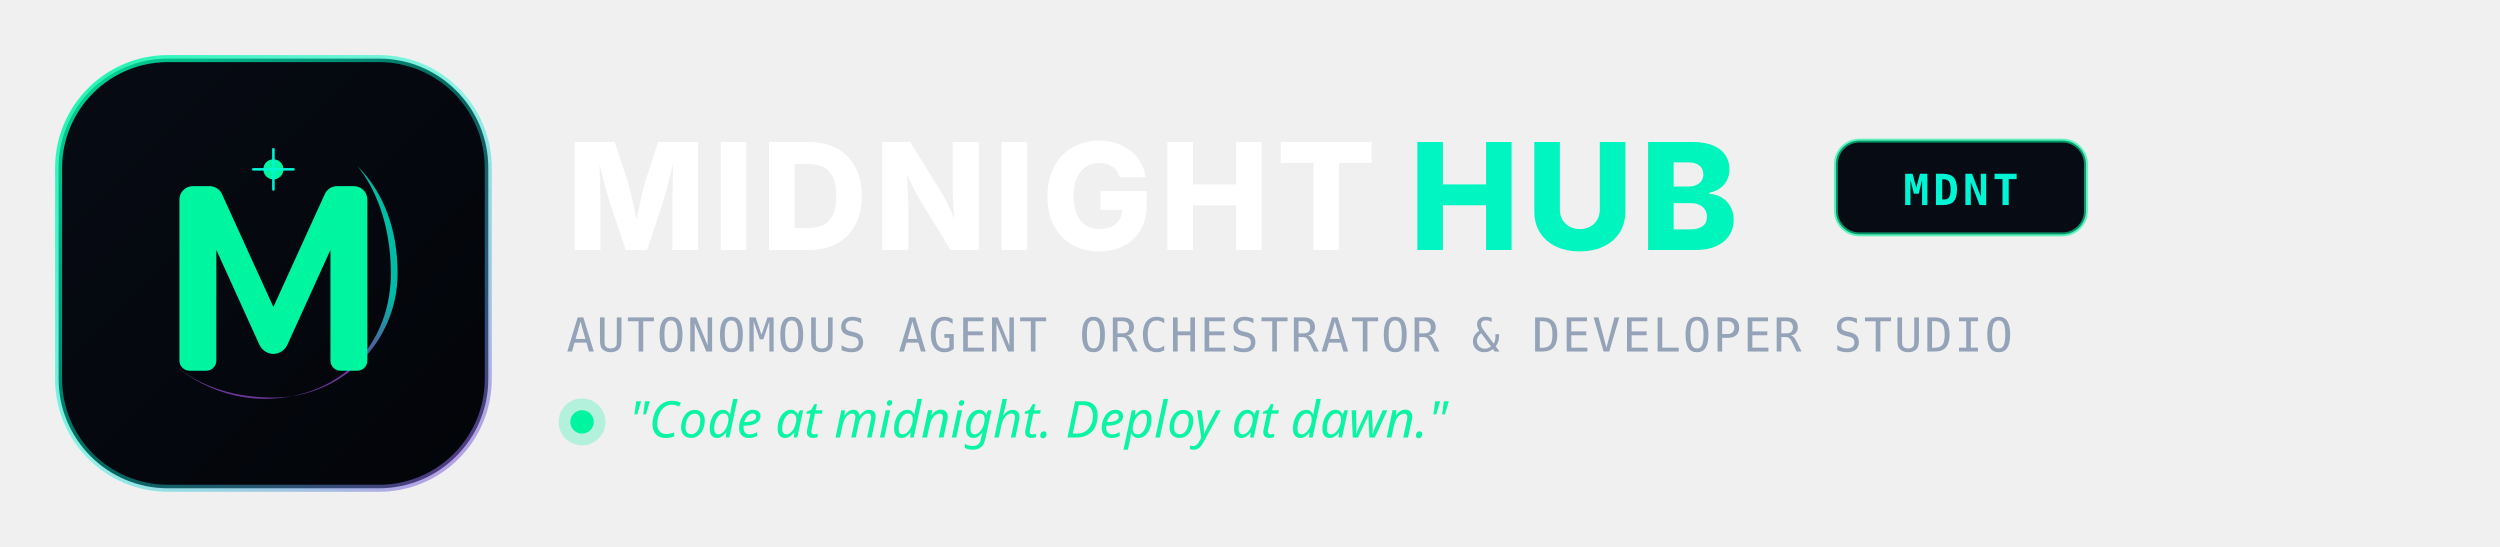
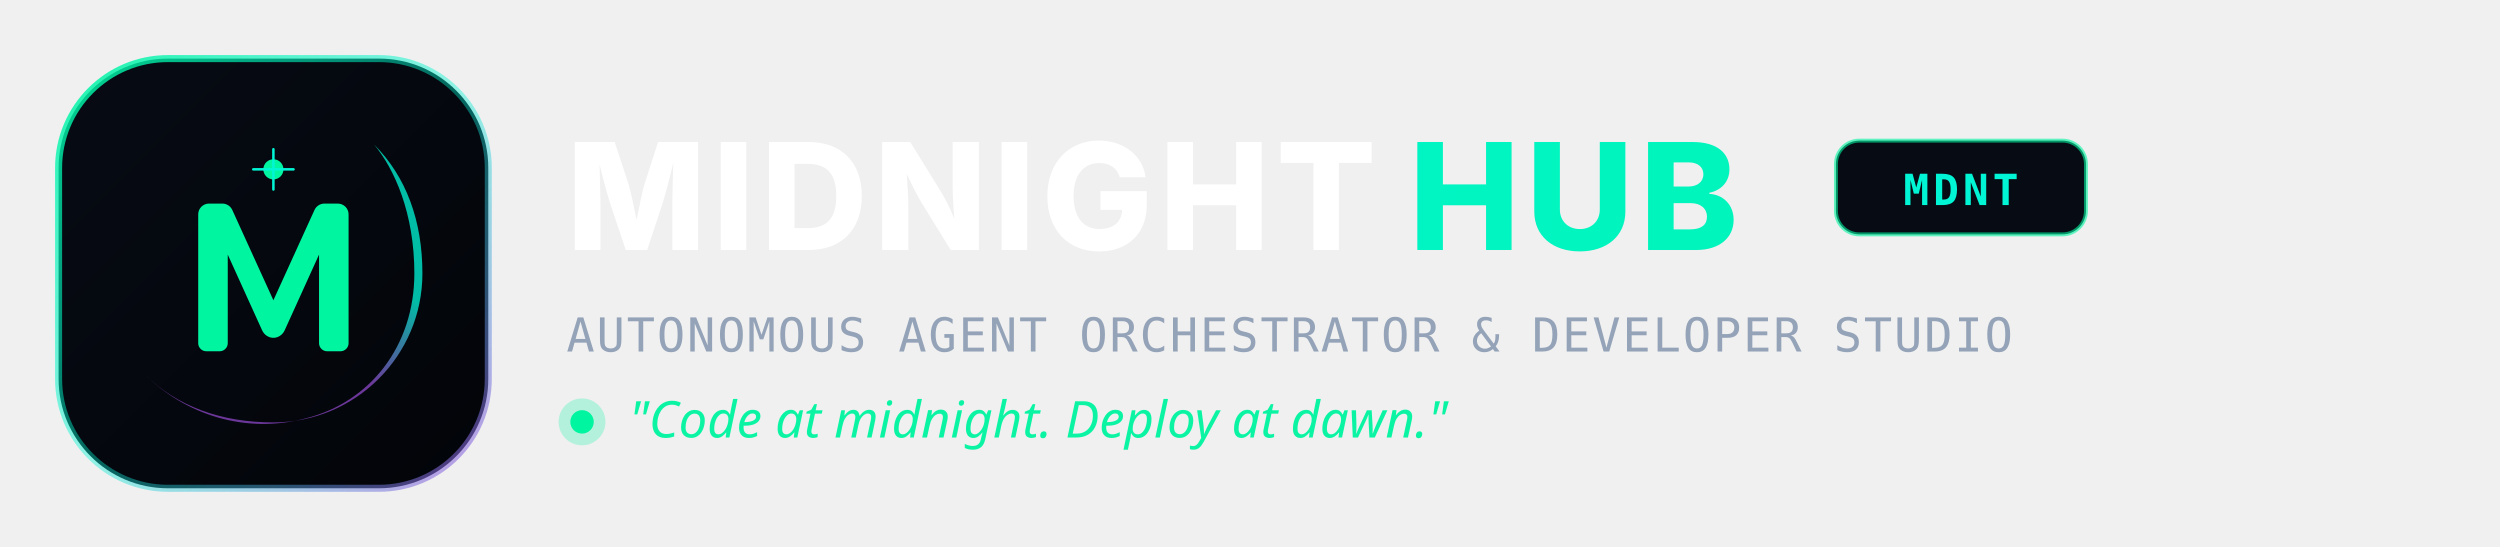
<svg xmlns="http://www.w3.org/2000/svg" viewBox="0 0 640 140" fill="none">
  <defs>
    <linearGradient id="hBgGradient" x1="0" y1="0" x2="110" y2="110" gradientUnits="userSpaceOnUse">
      <stop offset="0%" stop-color="#070B14" />
      <stop offset="100%" stop-color="#020408" />
    </linearGradient>
    <linearGradient id="hBorderGlow" x1="0" y1="0" x2="110" y2="110" gradientUnits="userSpaceOnUse">
      <stop offset="0%" stop-color="#00F5A0" stop-opacity="0.9" />
      <stop offset="50%" stop-color="#00F5D4" stop-opacity="0.4" />
      <stop offset="100%" stop-color="#9D4EDD" stop-opacity="0.6" />
    </linearGradient>
    <linearGradient id="hMonogramGrad" x1="20" y1="20" x2="90" y2="90" gradientUnits="userSpaceOnUse">
      <stop offset="0%" stop-color="#FFFFFF" />
      <stop offset="40%" stop-color="#00F5D4" />
      <stop offset="100%" stop-color="#00F5A0" />
    </linearGradient>
    <linearGradient id="hubTextGrad" x1="0" y1="0" x2="100%" y2="0" gradientUnits="userSpaceOnUse">
      <stop offset="0%" stop-color="#00F5D4" />
      <stop offset="100%" stop-color="#00F5A0" />
    </linearGradient>
    <linearGradient id="hCrescentGrad" x1="90" y1="20" x2="30" y2="90" gradientUnits="userSpaceOnUse">
      <stop offset="0%" stop-color="#00F5D4" stop-opacity="0.9" />
      <stop offset="100%" stop-color="#9D4EDD" stop-opacity="0.8" />
    </linearGradient>
  </defs>
  <g transform="translate(15, 15)">
    <rect width="110" height="110" rx="28" fill="url(#hBgGradient)" />
    <rect width="110" height="110" rx="28" stroke="url(#hBorderGlow)" stroke-width="1.8" />
    <g transform="scale(0.2148)">
-       <path d="M356 128 C388 160 404 204 404 256 C404 337.7 337.7 404 256 404 C204 404 160 388 128 356 C168 396 228 416 288 400 C352 384 396 328 396 256 C396 196 376 152 356 128 Z" fill="url(#hCrescentGrad)" opacity="0.85" />
-       <path d="M144 360 L144 168 C144 159.2 151.2 152 160 152 L180 152 C186.4 152 192.2 155.8 194.8 161.6 L256 296 L317.2 161.6 C319.8 155.8 325.6 152 332 152 L352 152 C360.8 152 368 159.2 368 168 L368 360 C368 366.6 362.6 372 356 372 L336 372 C329.4 372 324 366.6 324 360 L324 228 L272.8 340.8 C269.6 347.8 262.8 352 256 352 C249.2 352 242.4 347.8 239.2 340.8 L188 228 L188 360 C188 366.6 182.6 372 176 372 L156 372 C149.4 372 144 366.6 144 360 Z" fill="url(#hMonogramGrad)" />
+       <g transform="translate(-51.2 -51.2) scale(1.2)">
+         <path d="M356 128 C388 160 404 204 404 256 C404 337.7 337.7 404 256 404 C204 404 160 388 128 356 C168 396 228 416 288 400 C352 384 396 328 396 256 C396 196 376 152 356 128 Z" fill="url(#hCrescentGrad)" opacity="0.85" />
+       </g>
+       <g transform="translate(51.2 51.2) scale(0.8)">
+         <path d="M144 360 L144 168 C144 159.2 151.2 152 160 152 L180 152 C186.4 152 192.2 155.8 194.8 161.6 L256 296 L317.2 161.6 C319.8 155.8 325.6 152 332 152 L352 152 C360.8 152 368 159.2 368 168 L368 360 C368 366.6 362.6 372 356 372 L336 372 C329.4 372 324 366.6 324 360 L324 228 L272.8 340.8 C269.6 347.8 262.8 352 256 352 C249.2 352 242.4 347.8 239.2 340.8 L188 228 L188 360 C188 366.6 182.6 372 176 372 L156 372 C149.4 372 144 366.6 144 360 Z" fill="url(#hMonogramGrad)" />
+       </g>
      <circle cx="256" cy="132" r="12" fill="#00F5A0" />
      <path d="M256 108 L256 156 M232 132 L280 132" stroke="#00F5D4" stroke-width="3" stroke-linecap="round" />
    </g>
  </g>
  <g transform="translate(145, 20)">
    <text x="0" y="44" font-family="'Space Grotesk', 'Plus Jakarta Sans', system-ui, -apple-system, sans-serif" font-weight="800" font-size="38" letter-spacing="1.5">
      <tspan fill="#FFFFFF">MIDNIGHT </tspan>
      <tspan fill="url(#hubTextGrad)">HUB</tspan>
    </text>
    <g transform="translate(325, 16)">
      <rect width="64" height="24" rx="6" fill="#070B14" stroke="#00F5A0" stroke-width="1" stroke-opacity="0.6" />
      <text x="32" y="16.5" font-family="'JetBrains Mono', monospace" font-size="11" font-weight="700" fill="#00F5D4" text-anchor="middle" letter-spacing="1">MDNT</text>
    </g>
    <text x="0" y="70" font-family="'JetBrains Mono', monospace" font-size="12" font-weight="500" fill="#94A3B8" letter-spacing="0.5">
      AUTONOMOUS AGENT ORCHESTRATOR &amp; DEVELOPER STUDIO
    </text>
    <g transform="translate(0, 92)">
      <circle cx="4" cy="-4" r="3" fill="#00F5A0" />
      <circle cx="4" cy="-4" r="6" fill="#00F5A0" opacity="0.25" />
      <text x="16" y="0" font-family="'Space Grotesk', 'Plus Jakarta Sans', sans-serif" font-style="italic" font-size="13" font-weight="500" fill="#00F5A0" opacity="0.95">
        "Code at midnight. Deploy at dawn."
      </text>
    </g>
  </g>
</svg>
